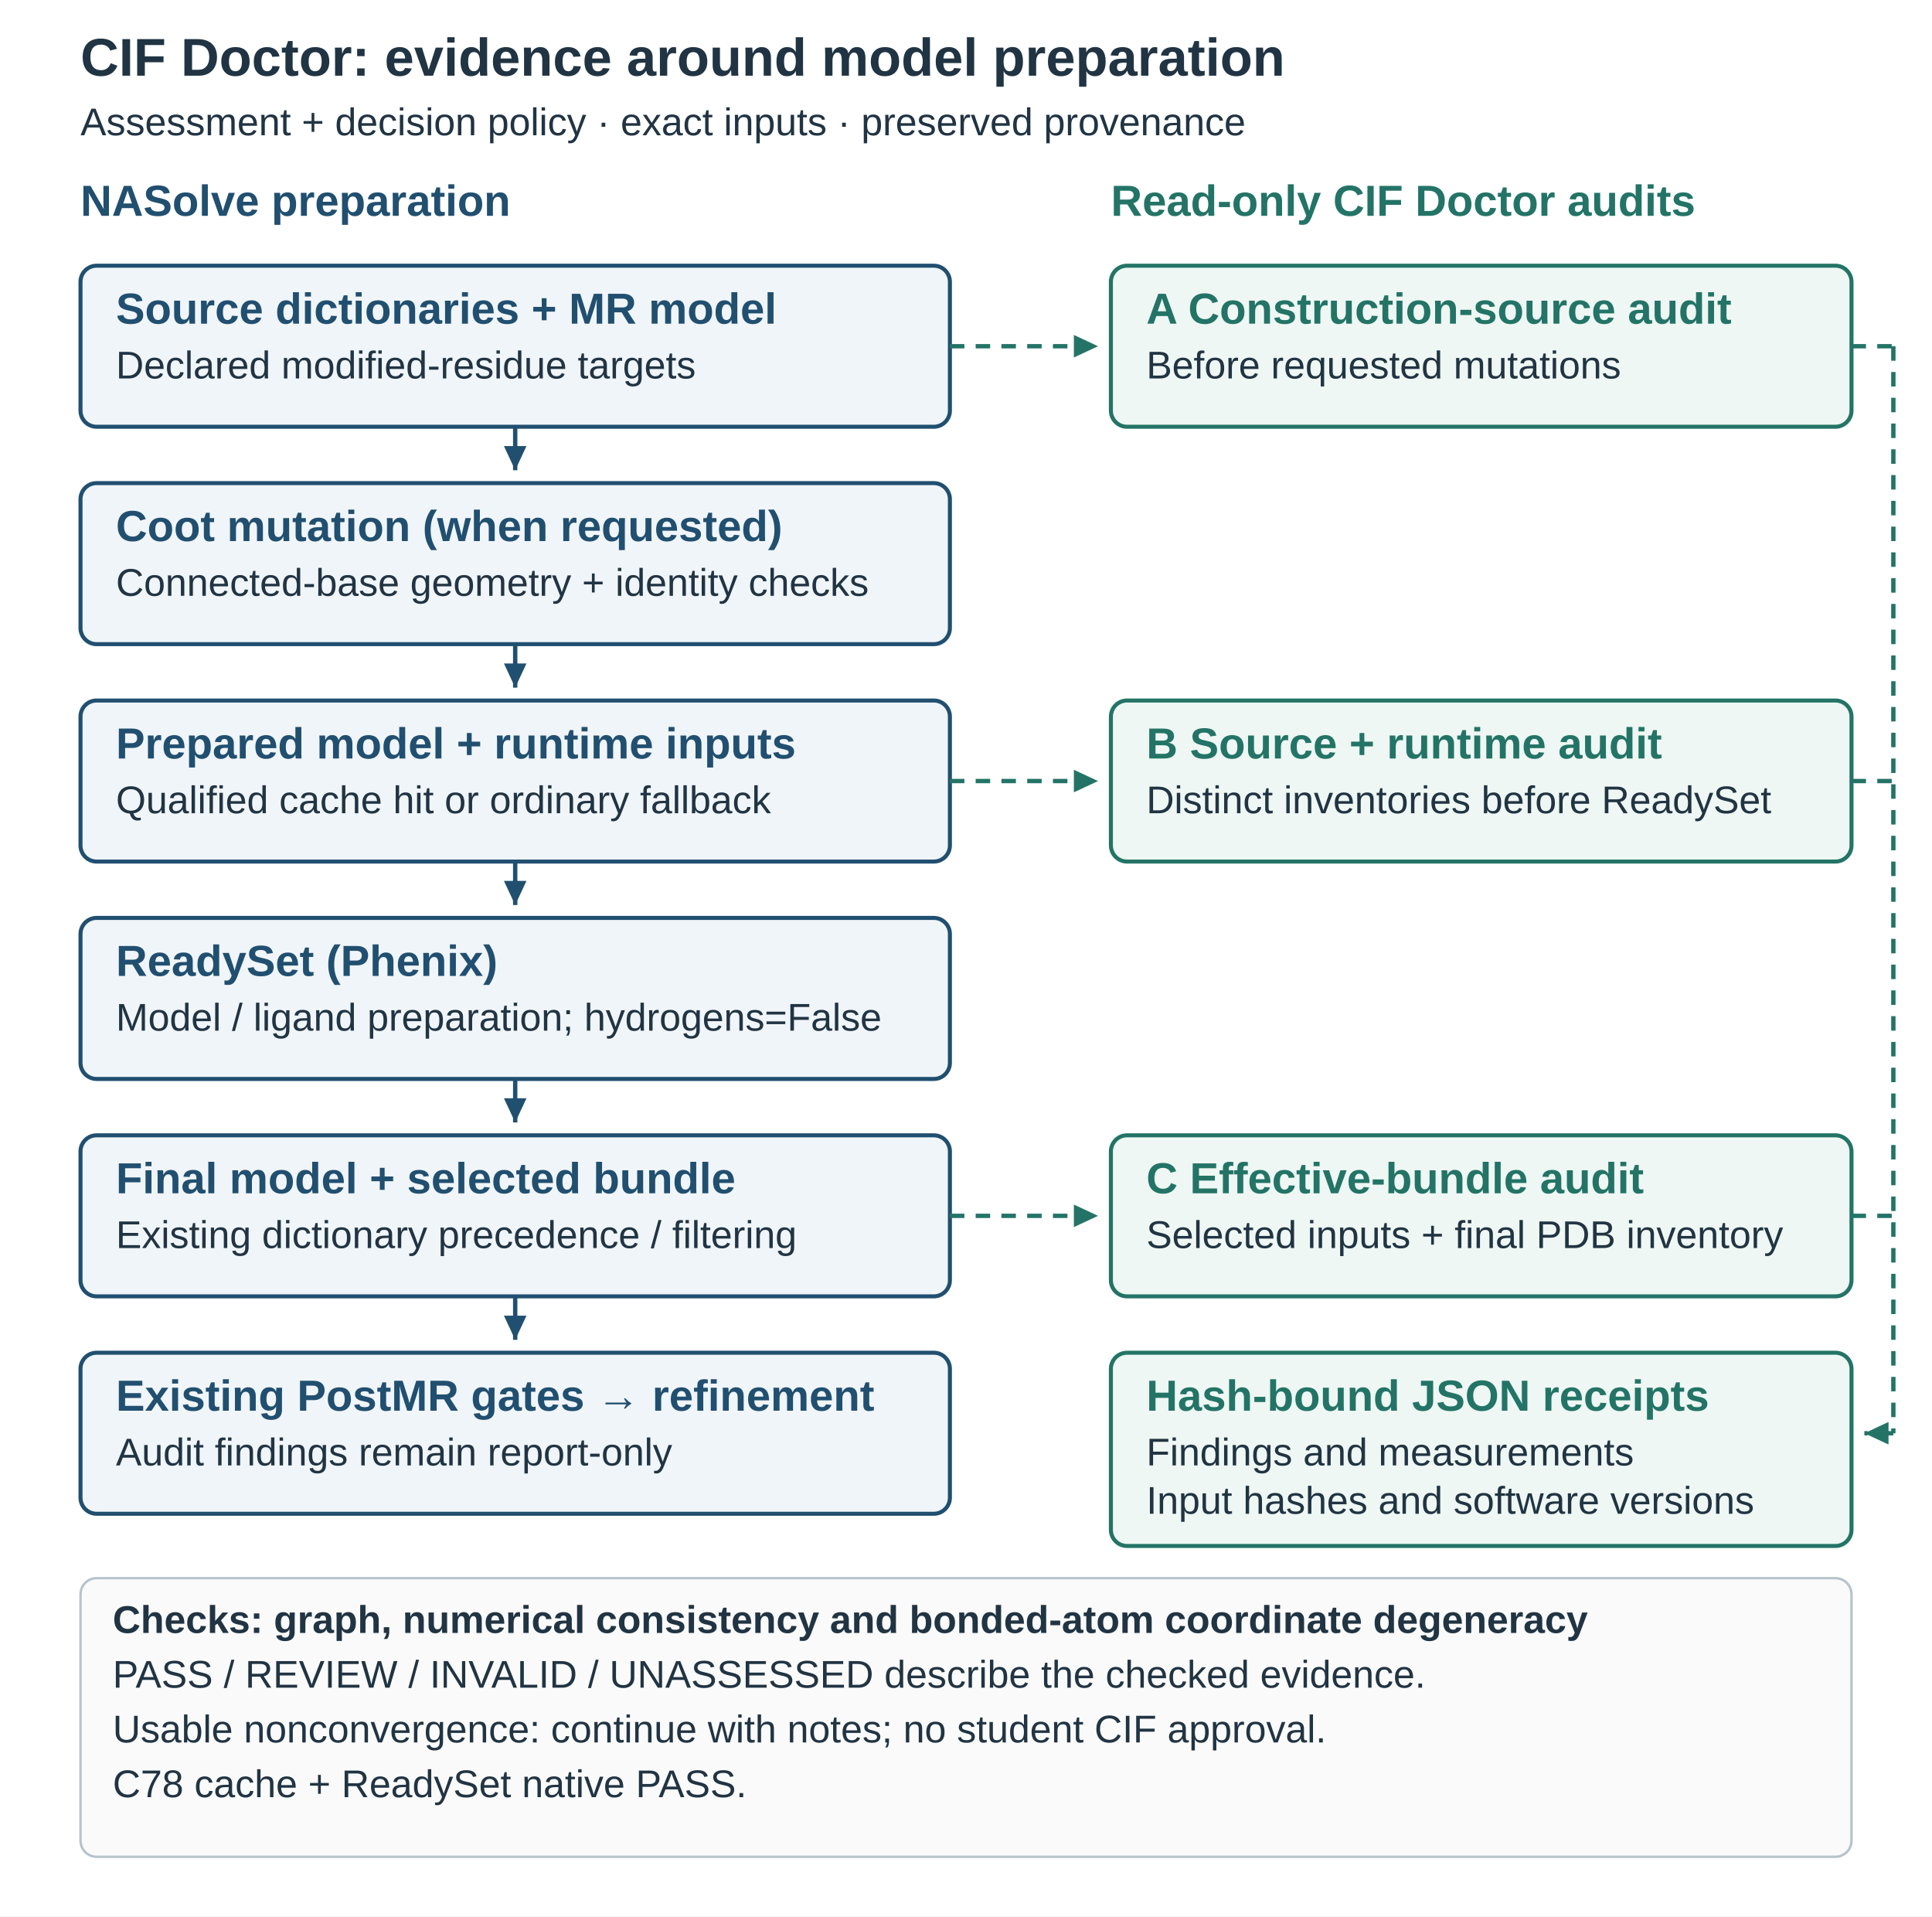
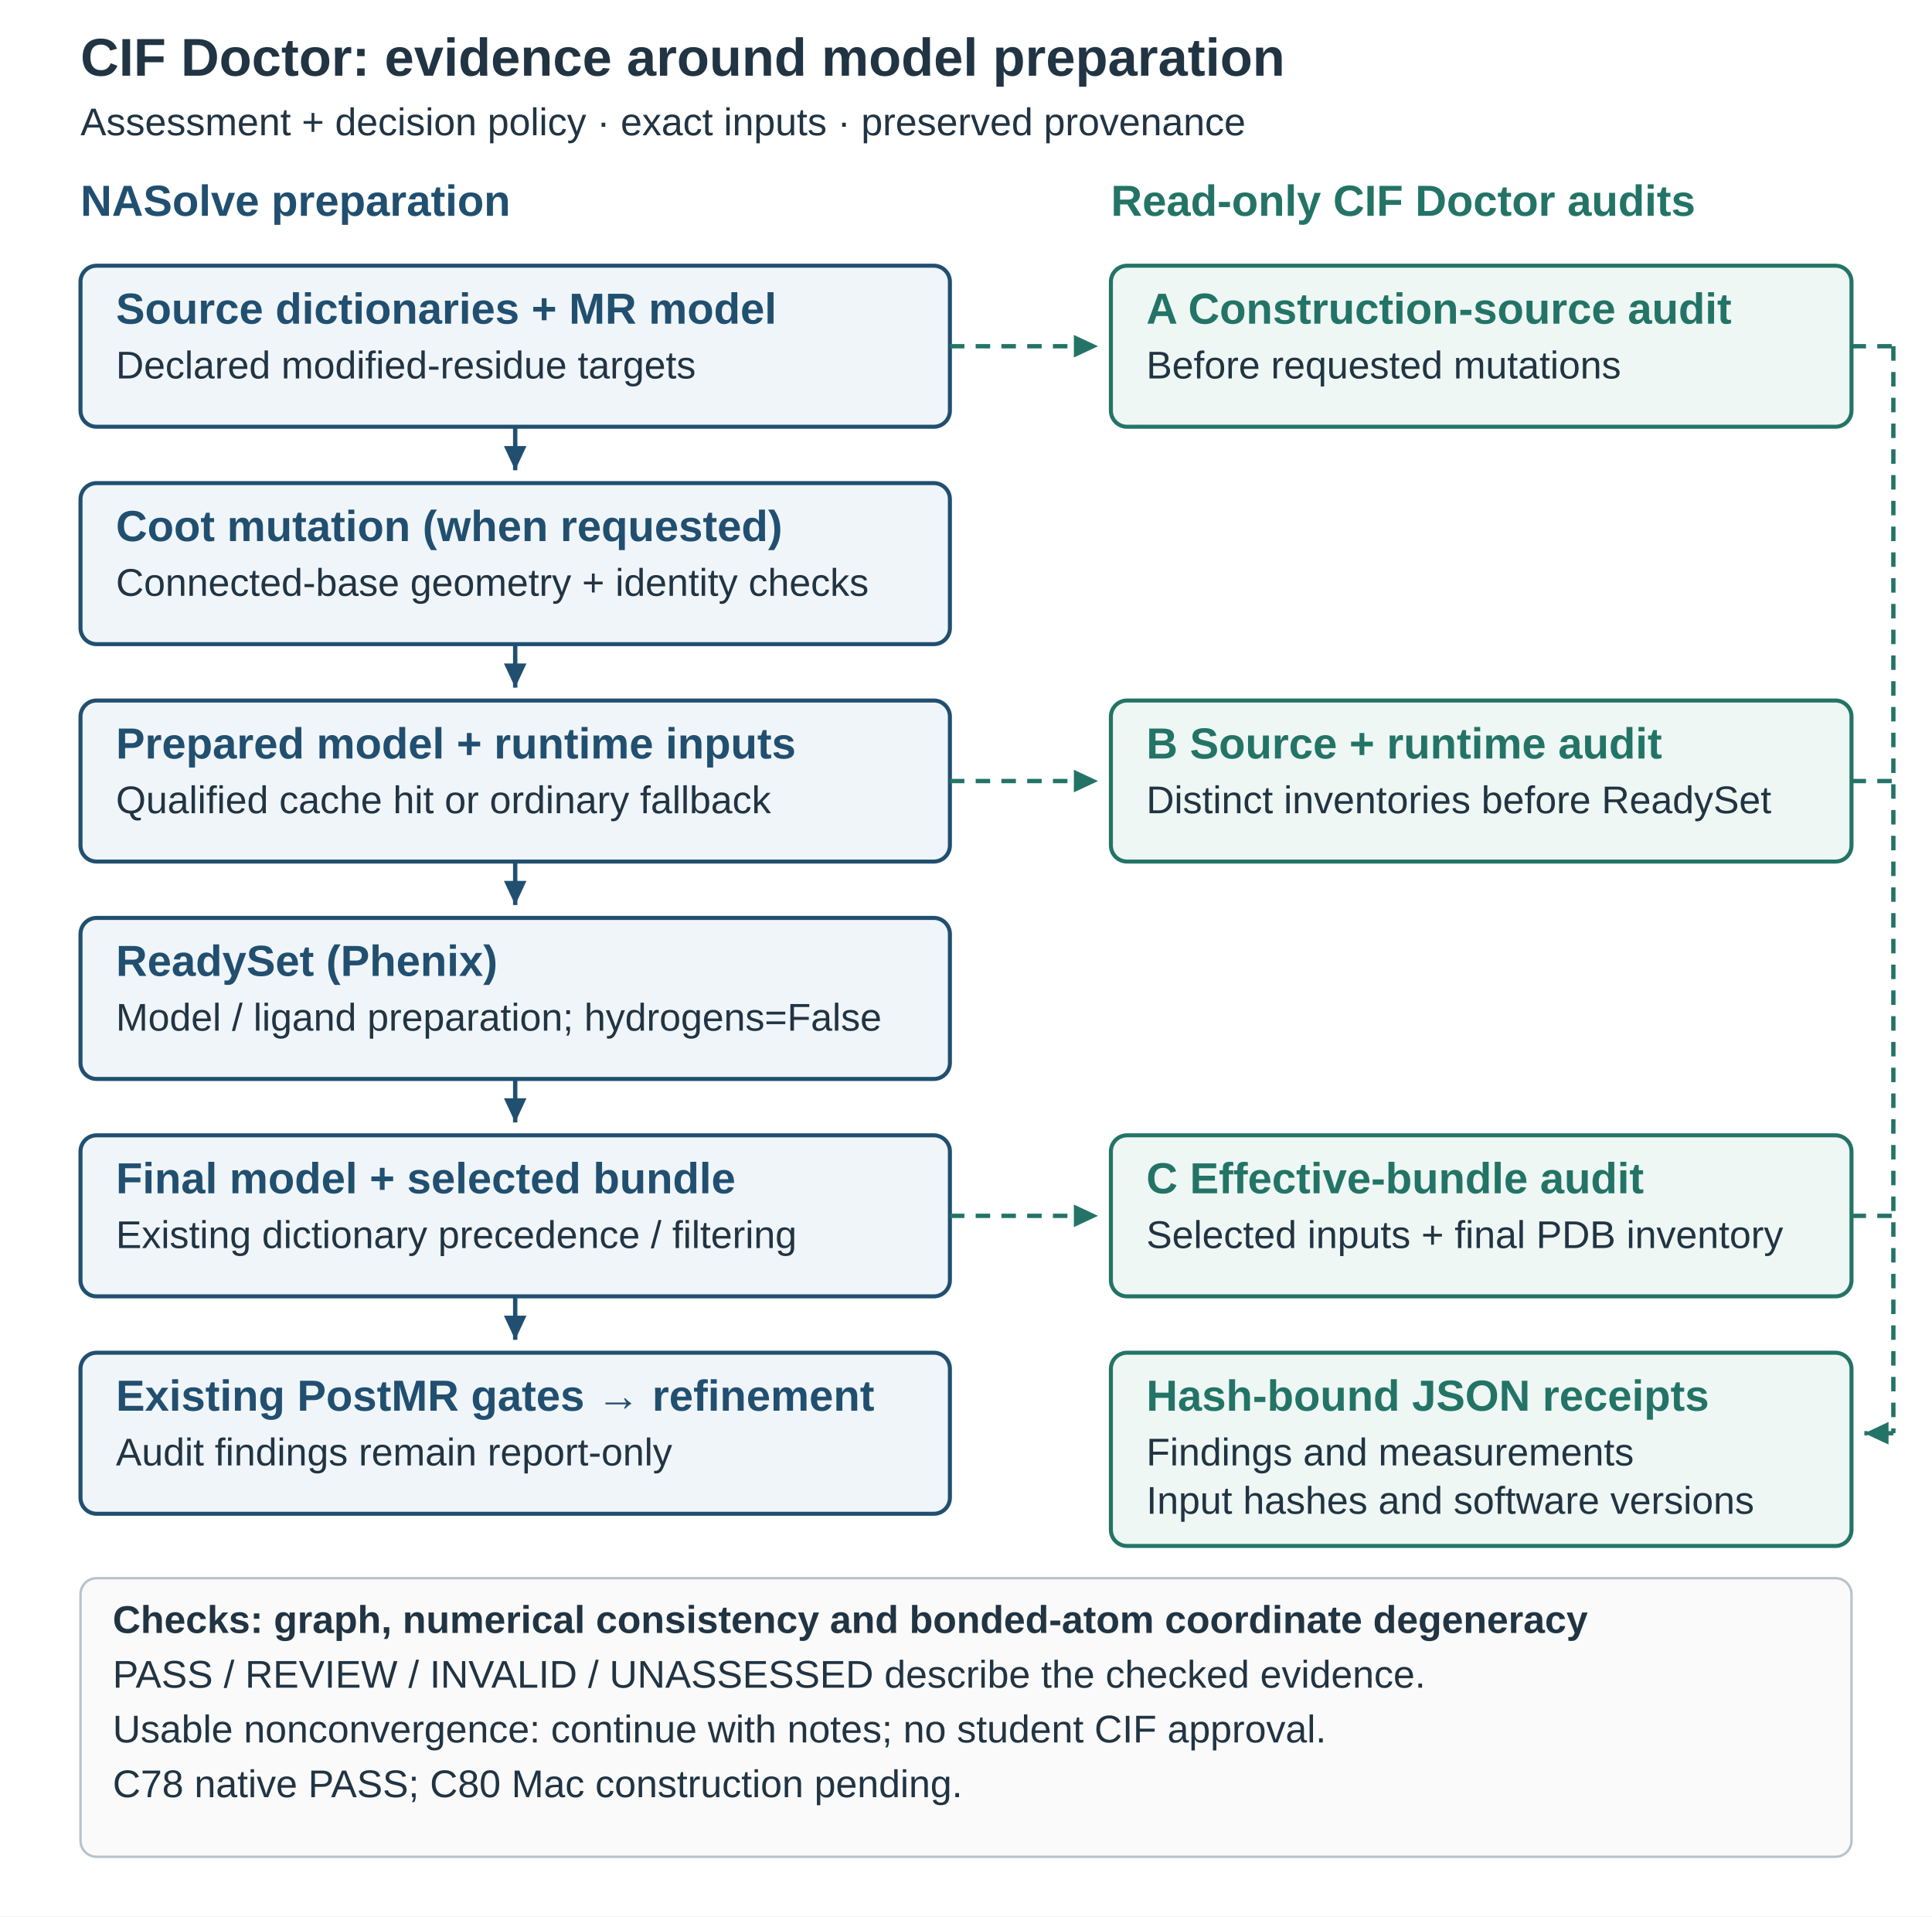
<svg xmlns="http://www.w3.org/2000/svg" width="180mm" height="178.5mm" viewBox="0 0 1200 1190" role="img" aria-labelledby="title description">
  <rect width="1200" height="1190" fill="white" />
  <text x="50" y="47" font-family="Arial, Helvetica, sans-serif" font-size="33" font-weight="bold" fill="#213443" text-anchor="start">CIF Doctor: evidence around model preparation</text>
  <text x="50" y="84" font-family="Arial, Helvetica, sans-serif" font-size="24" font-weight="normal" fill="#213443" text-anchor="start">Assessment + decision policy · exact inputs · preserved provenance</text>
  <text x="50" y="134" font-family="Arial, Helvetica, sans-serif" font-size="27" font-weight="bold" fill="#214f70" text-anchor="start">NASolve preparation</text>
  <text x="690" y="134" font-family="Arial, Helvetica, sans-serif" font-size="27" font-weight="bold" fill="#237466" text-anchor="start">Read-only CIF Doctor audits</text>
  <g id="source-inputs">
    <rect x="50" y="165" width="540" height="100" rx="10" fill="#f0f5f9" stroke="#214f70" stroke-width="2.5" />
    <text x="72" y="201" font-family="Arial, Helvetica, sans-serif" font-size="27" font-weight="bold" fill="#214f70" text-anchor="start">Source dictionaries + MR model</text>
    <text x="72" y="235" font-family="Arial, Helvetica, sans-serif" font-size="24" font-weight="normal" fill="#213443" text-anchor="start">Declared modified-residue targets</text>
  </g>
  <g id="coot-mutation">
    <rect x="50" y="300" width="540" height="100" rx="10" fill="#f0f5f9" stroke="#214f70" stroke-width="2.5" />
    <text x="72" y="336" font-family="Arial, Helvetica, sans-serif" font-size="27" font-weight="bold" fill="#214f70" text-anchor="start">Coot mutation (when requested)</text>
    <text x="72" y="370" font-family="Arial, Helvetica, sans-serif" font-size="24" font-weight="normal" fill="#213443" text-anchor="start">Connected-base geometry + identity checks</text>
  </g>
  <g id="prepared-inputs">
    <rect x="50" y="435" width="540" height="100" rx="10" fill="#f0f5f9" stroke="#214f70" stroke-width="2.5" />
    <text x="72" y="471" font-family="Arial, Helvetica, sans-serif" font-size="27" font-weight="bold" fill="#214f70" text-anchor="start">Prepared model + runtime inputs</text>
    <text x="72" y="505" font-family="Arial, Helvetica, sans-serif" font-size="24" font-weight="normal" fill="#213443" text-anchor="start">Qualified cache hit or ordinary fallback</text>
  </g>
  <g id="readyset">
    <rect x="50" y="570" width="540" height="100" rx="10" fill="#f0f5f9" stroke="#214f70" stroke-width="2.5" />
    <text x="72" y="606" font-family="Arial, Helvetica, sans-serif" font-size="27" font-weight="bold" fill="#214f70" text-anchor="start">ReadySet (Phenix)</text>
    <text x="72" y="640" font-family="Arial, Helvetica, sans-serif" font-size="24" font-weight="normal" fill="#213443" text-anchor="start">Model / ligand preparation; hydrogens=False</text>
  </g>
  <g id="effective-inputs">
    <rect x="50" y="705" width="540" height="100" rx="10" fill="#f0f5f9" stroke="#214f70" stroke-width="2.5" />
    <text x="72" y="741" font-family="Arial, Helvetica, sans-serif" font-size="27" font-weight="bold" fill="#214f70" text-anchor="start">Final model + selected bundle</text>
    <text x="72" y="775" font-family="Arial, Helvetica, sans-serif" font-size="24" font-weight="normal" fill="#213443" text-anchor="start">Existing dictionary precedence / filtering</text>
  </g>
  <g id="postmr-gates">
    <rect x="50" y="840" width="540" height="100" rx="10" fill="#f0f5f9" stroke="#214f70" stroke-width="2.5" />
    <text x="72" y="876" font-family="Arial, Helvetica, sans-serif" font-size="27" font-weight="bold" fill="#214f70" text-anchor="start">Existing PostMR gates → refinement</text>
    <text x="72" y="910" font-family="Arial, Helvetica, sans-serif" font-size="24" font-weight="normal" fill="#213443" text-anchor="start">Audit findings remain report-only</text>
  </g>
  <g id="preparation-flow-0">
    <path d="M 320.0 265.0 L 320.0 292.0" fill="none" stroke="#214f70" stroke-width="2.7" />
    <polygon points="320.0,292.0 313.0,277.0 327.0,277.0" fill="#214f70" />
  </g>
  <g id="preparation-flow-1">
    <path d="M 320.0 400.0 L 320.0 427.0" fill="none" stroke="#214f70" stroke-width="2.7" />
    <polygon points="320.0,427.0 313.0,412.0 327.0,412.0" fill="#214f70" />
  </g>
  <g id="preparation-flow-2">
    <path d="M 320.0 535.0 L 320.0 562.0" fill="none" stroke="#214f70" stroke-width="2.7" />
    <polygon points="320.0,562.0 313.0,547.0 327.0,547.0" fill="#214f70" />
  </g>
  <g id="preparation-flow-3">
    <path d="M 320.0 670.0 L 320.0 697.0" fill="none" stroke="#214f70" stroke-width="2.7" />
    <polygon points="320.0,697.0 313.0,682.0 327.0,682.0" fill="#214f70" />
  </g>
  <g id="preparation-flow-4">
    <path d="M 320.0 805.0 L 320.0 832.0" fill="none" stroke="#214f70" stroke-width="2.7" />
    <polygon points="320.0,832.0 313.0,817.0 327.0,817.0" fill="#214f70" />
  </g>
  <g id="mutation-audit">
    <rect x="690" y="165" width="460" height="100" rx="10" fill="#eef7f3" stroke="#237466" stroke-width="2.5" />
    <text x="712" y="201" font-family="Arial, Helvetica, sans-serif" font-size="27" font-weight="bold" fill="#237466" text-anchor="start">A  Construction-source audit</text>
    <text x="712" y="235" font-family="Arial, Helvetica, sans-serif" font-size="24" font-weight="normal" fill="#213443" text-anchor="start">Before requested mutations</text>
  </g>
  <g id="audit-branch-mutation-audit">
    <path d="M 590.0 215.0 L 599.0 215.0" fill="none" stroke="#237466" stroke-width="2.7" />
    <path d="M 606.0 215.0 L 615.0 215.0" fill="none" stroke="#237466" stroke-width="2.7" />
    <path d="M 622.0 215.0 L 631.0 215.0" fill="none" stroke="#237466" stroke-width="2.7" />
    <path d="M 638.0 215.0 L 647.0 215.0" fill="none" stroke="#237466" stroke-width="2.7" />
    <path d="M 654.0 215.0 L 663.0 215.0" fill="none" stroke="#237466" stroke-width="2.7" />
    <path d="M 670.0 215.0 L 679.0 215.0" fill="none" stroke="#237466" stroke-width="2.7" />
    <polygon points="682.0,215.0 667.0,222.0 667.0,208.0" fill="#237466" />
  </g>
  <g id="source-runtime-audit">
    <rect x="690" y="435" width="460" height="100" rx="10" fill="#eef7f3" stroke="#237466" stroke-width="2.5" />
    <text x="712" y="471" font-family="Arial, Helvetica, sans-serif" font-size="27" font-weight="bold" fill="#237466" text-anchor="start">B  Source + runtime audit</text>
    <text x="712" y="505" font-family="Arial, Helvetica, sans-serif" font-size="24" font-weight="normal" fill="#213443" text-anchor="start">Distinct inventories before ReadySet</text>
  </g>
  <g id="audit-branch-source-runtime-audit">
    <path d="M 590.0 485.0 L 599.0 485.0" fill="none" stroke="#237466" stroke-width="2.7" />
    <path d="M 606.0 485.0 L 615.0 485.0" fill="none" stroke="#237466" stroke-width="2.7" />
    <path d="M 622.0 485.0 L 631.0 485.0" fill="none" stroke="#237466" stroke-width="2.7" />
    <path d="M 638.0 485.0 L 647.0 485.0" fill="none" stroke="#237466" stroke-width="2.7" />
    <path d="M 654.0 485.0 L 663.0 485.0" fill="none" stroke="#237466" stroke-width="2.7" />
    <path d="M 670.0 485.0 L 679.0 485.0" fill="none" stroke="#237466" stroke-width="2.7" />
    <polygon points="682.0,485.0 667.0,492.0 667.0,478.0" fill="#237466" />
  </g>
  <g id="effective-audit">
    <rect x="690" y="705" width="460" height="100" rx="10" fill="#eef7f3" stroke="#237466" stroke-width="2.5" />
    <text x="712" y="741" font-family="Arial, Helvetica, sans-serif" font-size="27" font-weight="bold" fill="#237466" text-anchor="start">C  Effective-bundle audit</text>
    <text x="712" y="775" font-family="Arial, Helvetica, sans-serif" font-size="24" font-weight="normal" fill="#213443" text-anchor="start">Selected inputs + final PDB inventory</text>
  </g>
  <g id="audit-branch-effective-audit">
    <path d="M 590.0 755.0 L 599.0 755.0" fill="none" stroke="#237466" stroke-width="2.7" />
    <path d="M 606.0 755.0 L 615.0 755.0" fill="none" stroke="#237466" stroke-width="2.7" />
    <path d="M 622.0 755.0 L 631.0 755.0" fill="none" stroke="#237466" stroke-width="2.7" />
    <path d="M 638.0 755.0 L 647.0 755.0" fill="none" stroke="#237466" stroke-width="2.7" />
    <path d="M 654.0 755.0 L 663.0 755.0" fill="none" stroke="#237466" stroke-width="2.7" />
    <path d="M 670.0 755.0 L 679.0 755.0" fill="none" stroke="#237466" stroke-width="2.7" />
    <polygon points="682.0,755.0 667.0,762.0 667.0,748.0" fill="#237466" />
  </g>
  <g id="json-receipts">
    <rect x="690" y="840" width="460" height="120" rx="10" fill="#eef7f3" stroke="#237466" stroke-width="2.5" />
    <text x="712" y="876" font-family="Arial, Helvetica, sans-serif" font-size="27" font-weight="bold" fill="#237466" text-anchor="start">Hash-bound JSON receipts</text>
    <text x="712" y="910" font-family="Arial, Helvetica, sans-serif" font-size="24" font-weight="normal" fill="#213443" text-anchor="start">Findings and measurements</text>
    <text x="712" y="940" font-family="Arial, Helvetica, sans-serif" font-size="24" font-weight="normal" fill="#213443" text-anchor="start">Input hashes and software versions</text>
  </g>
  <g id="mutation-to-receipts">
    <path d="M 1150.0 215.0 L 1159.0 215.0" fill="none" stroke="#237466" stroke-width="2.7" />
    <path d="M 1166.0 215.0 L 1175.0 215.0" fill="none" stroke="#237466" stroke-width="2.7" />
    <path d="M 1176.0 215.0 L 1176.0 224.0" fill="none" stroke="#237466" stroke-width="2.7" />
    <path d="M 1176.0 231.0 L 1176.0 240.0" fill="none" stroke="#237466" stroke-width="2.7" />
    <path d="M 1176.0 247.0 L 1176.0 256.0" fill="none" stroke="#237466" stroke-width="2.7" />
    <path d="M 1176.0 263.0 L 1176.0 272.0" fill="none" stroke="#237466" stroke-width="2.7" />
    <path d="M 1176.0 279.0 L 1176.0 288.0" fill="none" stroke="#237466" stroke-width="2.7" />
    <path d="M 1176.0 295.0 L 1176.0 304.0" fill="none" stroke="#237466" stroke-width="2.7" />
    <path d="M 1176.0 311.0 L 1176.0 320.0" fill="none" stroke="#237466" stroke-width="2.7" />
    <path d="M 1176.0 327.0 L 1176.0 336.0" fill="none" stroke="#237466" stroke-width="2.7" />
    <path d="M 1176.0 343.0 L 1176.0 352.0" fill="none" stroke="#237466" stroke-width="2.7" />
    <path d="M 1176.0 359.0 L 1176.0 368.0" fill="none" stroke="#237466" stroke-width="2.7" />
    <path d="M 1176.0 375.0 L 1176.0 384.0" fill="none" stroke="#237466" stroke-width="2.7" />
    <path d="M 1176.0 391.0 L 1176.0 400.0" fill="none" stroke="#237466" stroke-width="2.7" />
    <path d="M 1176.0 407.0 L 1176.0 416.0" fill="none" stroke="#237466" stroke-width="2.7" />
    <path d="M 1176.0 423.0 L 1176.0 432.0" fill="none" stroke="#237466" stroke-width="2.7" />
    <path d="M 1176.0 439.0 L 1176.0 448.0" fill="none" stroke="#237466" stroke-width="2.7" />
    <path d="M 1176.0 455.0 L 1176.0 464.0" fill="none" stroke="#237466" stroke-width="2.7" />
    <path d="M 1176.0 471.0 L 1176.0 480.0" fill="none" stroke="#237466" stroke-width="2.7" />
    <path d="M 1176.0 487.0 L 1176.0 496.0" fill="none" stroke="#237466" stroke-width="2.7" />
    <path d="M 1176.0 503.0 L 1176.0 512.0" fill="none" stroke="#237466" stroke-width="2.7" />
    <path d="M 1176.0 519.0 L 1176.0 528.0" fill="none" stroke="#237466" stroke-width="2.7" />
    <path d="M 1176.0 535.0 L 1176.0 544.0" fill="none" stroke="#237466" stroke-width="2.7" />
    <path d="M 1176.0 551.0 L 1176.0 560.0" fill="none" stroke="#237466" stroke-width="2.7" />
    <path d="M 1176.0 567.0 L 1176.0 576.0" fill="none" stroke="#237466" stroke-width="2.7" />
    <path d="M 1176.0 583.0 L 1176.0 592.0" fill="none" stroke="#237466" stroke-width="2.7" />
    <path d="M 1176.0 599.0 L 1176.0 608.0" fill="none" stroke="#237466" stroke-width="2.7" />
    <path d="M 1176.0 615.0 L 1176.0 624.0" fill="none" stroke="#237466" stroke-width="2.7" />
    <path d="M 1176.0 631.0 L 1176.0 640.0" fill="none" stroke="#237466" stroke-width="2.7" />
    <path d="M 1176.0 647.0 L 1176.0 656.0" fill="none" stroke="#237466" stroke-width="2.7" />
    <path d="M 1176.0 663.0 L 1176.0 672.0" fill="none" stroke="#237466" stroke-width="2.7" />
    <path d="M 1176.0 679.0 L 1176.0 688.0" fill="none" stroke="#237466" stroke-width="2.7" />
    <path d="M 1176.0 695.0 L 1176.0 704.0" fill="none" stroke="#237466" stroke-width="2.7" />
    <path d="M 1176.0 711.0 L 1176.0 720.0" fill="none" stroke="#237466" stroke-width="2.7" />
    <path d="M 1176.0 727.0 L 1176.0 736.0" fill="none" stroke="#237466" stroke-width="2.7" />
    <path d="M 1176.0 743.0 L 1176.0 752.0" fill="none" stroke="#237466" stroke-width="2.7" />
    <path d="M 1176.0 759.0 L 1176.0 768.0" fill="none" stroke="#237466" stroke-width="2.7" />
    <path d="M 1176.0 775.0 L 1176.0 784.0" fill="none" stroke="#237466" stroke-width="2.7" />
    <path d="M 1176.0 791.0 L 1176.0 800.0" fill="none" stroke="#237466" stroke-width="2.7" />
    <path d="M 1176.0 807.0 L 1176.0 816.0" fill="none" stroke="#237466" stroke-width="2.7" />
    <path d="M 1176.0 823.0 L 1176.0 832.0" fill="none" stroke="#237466" stroke-width="2.7" />
    <path d="M 1176.0 839.0 L 1176.0 848.0" fill="none" stroke="#237466" stroke-width="2.7" />
    <path d="M 1176.0 855.0 L 1176.0 864.0" fill="none" stroke="#237466" stroke-width="2.7" />
    <path d="M 1176.0 871.0 L 1176.0 880.0" fill="none" stroke="#237466" stroke-width="2.7" />
    <path d="M 1176.0 887.0 L 1176.0 890.0" fill="none" stroke="#237466" stroke-width="2.7" />
    <path d="M 1176.0 890.0 L 1167.0 890.0" fill="none" stroke="#237466" stroke-width="2.7" />
    <path d="M 1160.0 890.0 L 1158.0 890.0" fill="none" stroke="#237466" stroke-width="2.7" />
    <polygon points="1158.0,890.0 1173.0,883.0 1173.0,897.0" fill="#237466" />
  </g>
  <g id="source-to-receipts">
    <path d="M 1150.0 485.0 L 1159.0 485.0" fill="none" stroke="#237466" stroke-width="2.7" />
    <path d="M 1166.0 485.0 L 1175.0 485.0" fill="none" stroke="#237466" stroke-width="2.7" />
  </g>
  <g id="effective-to-receipts">
    <path d="M 1150.0 755.0 L 1159.0 755.0" fill="none" stroke="#237466" stroke-width="2.7" />
    <path d="M 1166.0 755.0 L 1175.0 755.0" fill="none" stroke="#237466" stroke-width="2.7" />
  </g>
  <g id="scope-notes">
    <rect x="50" y="980" width="1100" height="173" rx="10" fill="#fafafa" stroke="#b7c2ca" stroke-width="1.5" />
    <text x="70" y="1014" font-family="Arial, Helvetica, sans-serif" font-size="24" font-weight="bold" fill="#213443" text-anchor="start">Checks: graph, numerical consistency and bonded-atom coordinate degeneracy</text>
    <text x="70" y="1048" font-family="Arial, Helvetica, sans-serif" font-size="24" font-weight="normal" fill="#213443" text-anchor="start">PASS / REVIEW / INVALID / UNASSESSED describe the checked evidence.</text>
    <text x="70" y="1082" font-family="Arial, Helvetica, sans-serif" font-size="24" font-weight="normal" fill="#213443" text-anchor="start">Usable nonconvergence: continue with notes; no student CIF approval.</text>
-     <text x="70" y="1116" font-family="Arial, Helvetica, sans-serif" font-size="24" font-weight="normal" fill="#213443" text-anchor="start">C78 cache + ReadySet native PASS.</text>
+     <text x="70" y="1116" font-family="Arial, Helvetica, sans-serif" font-size="24" font-weight="normal" fill="#213443" text-anchor="start">C78 native PASS; C80 Mac construction pending.</text>
  </g>
</svg>
